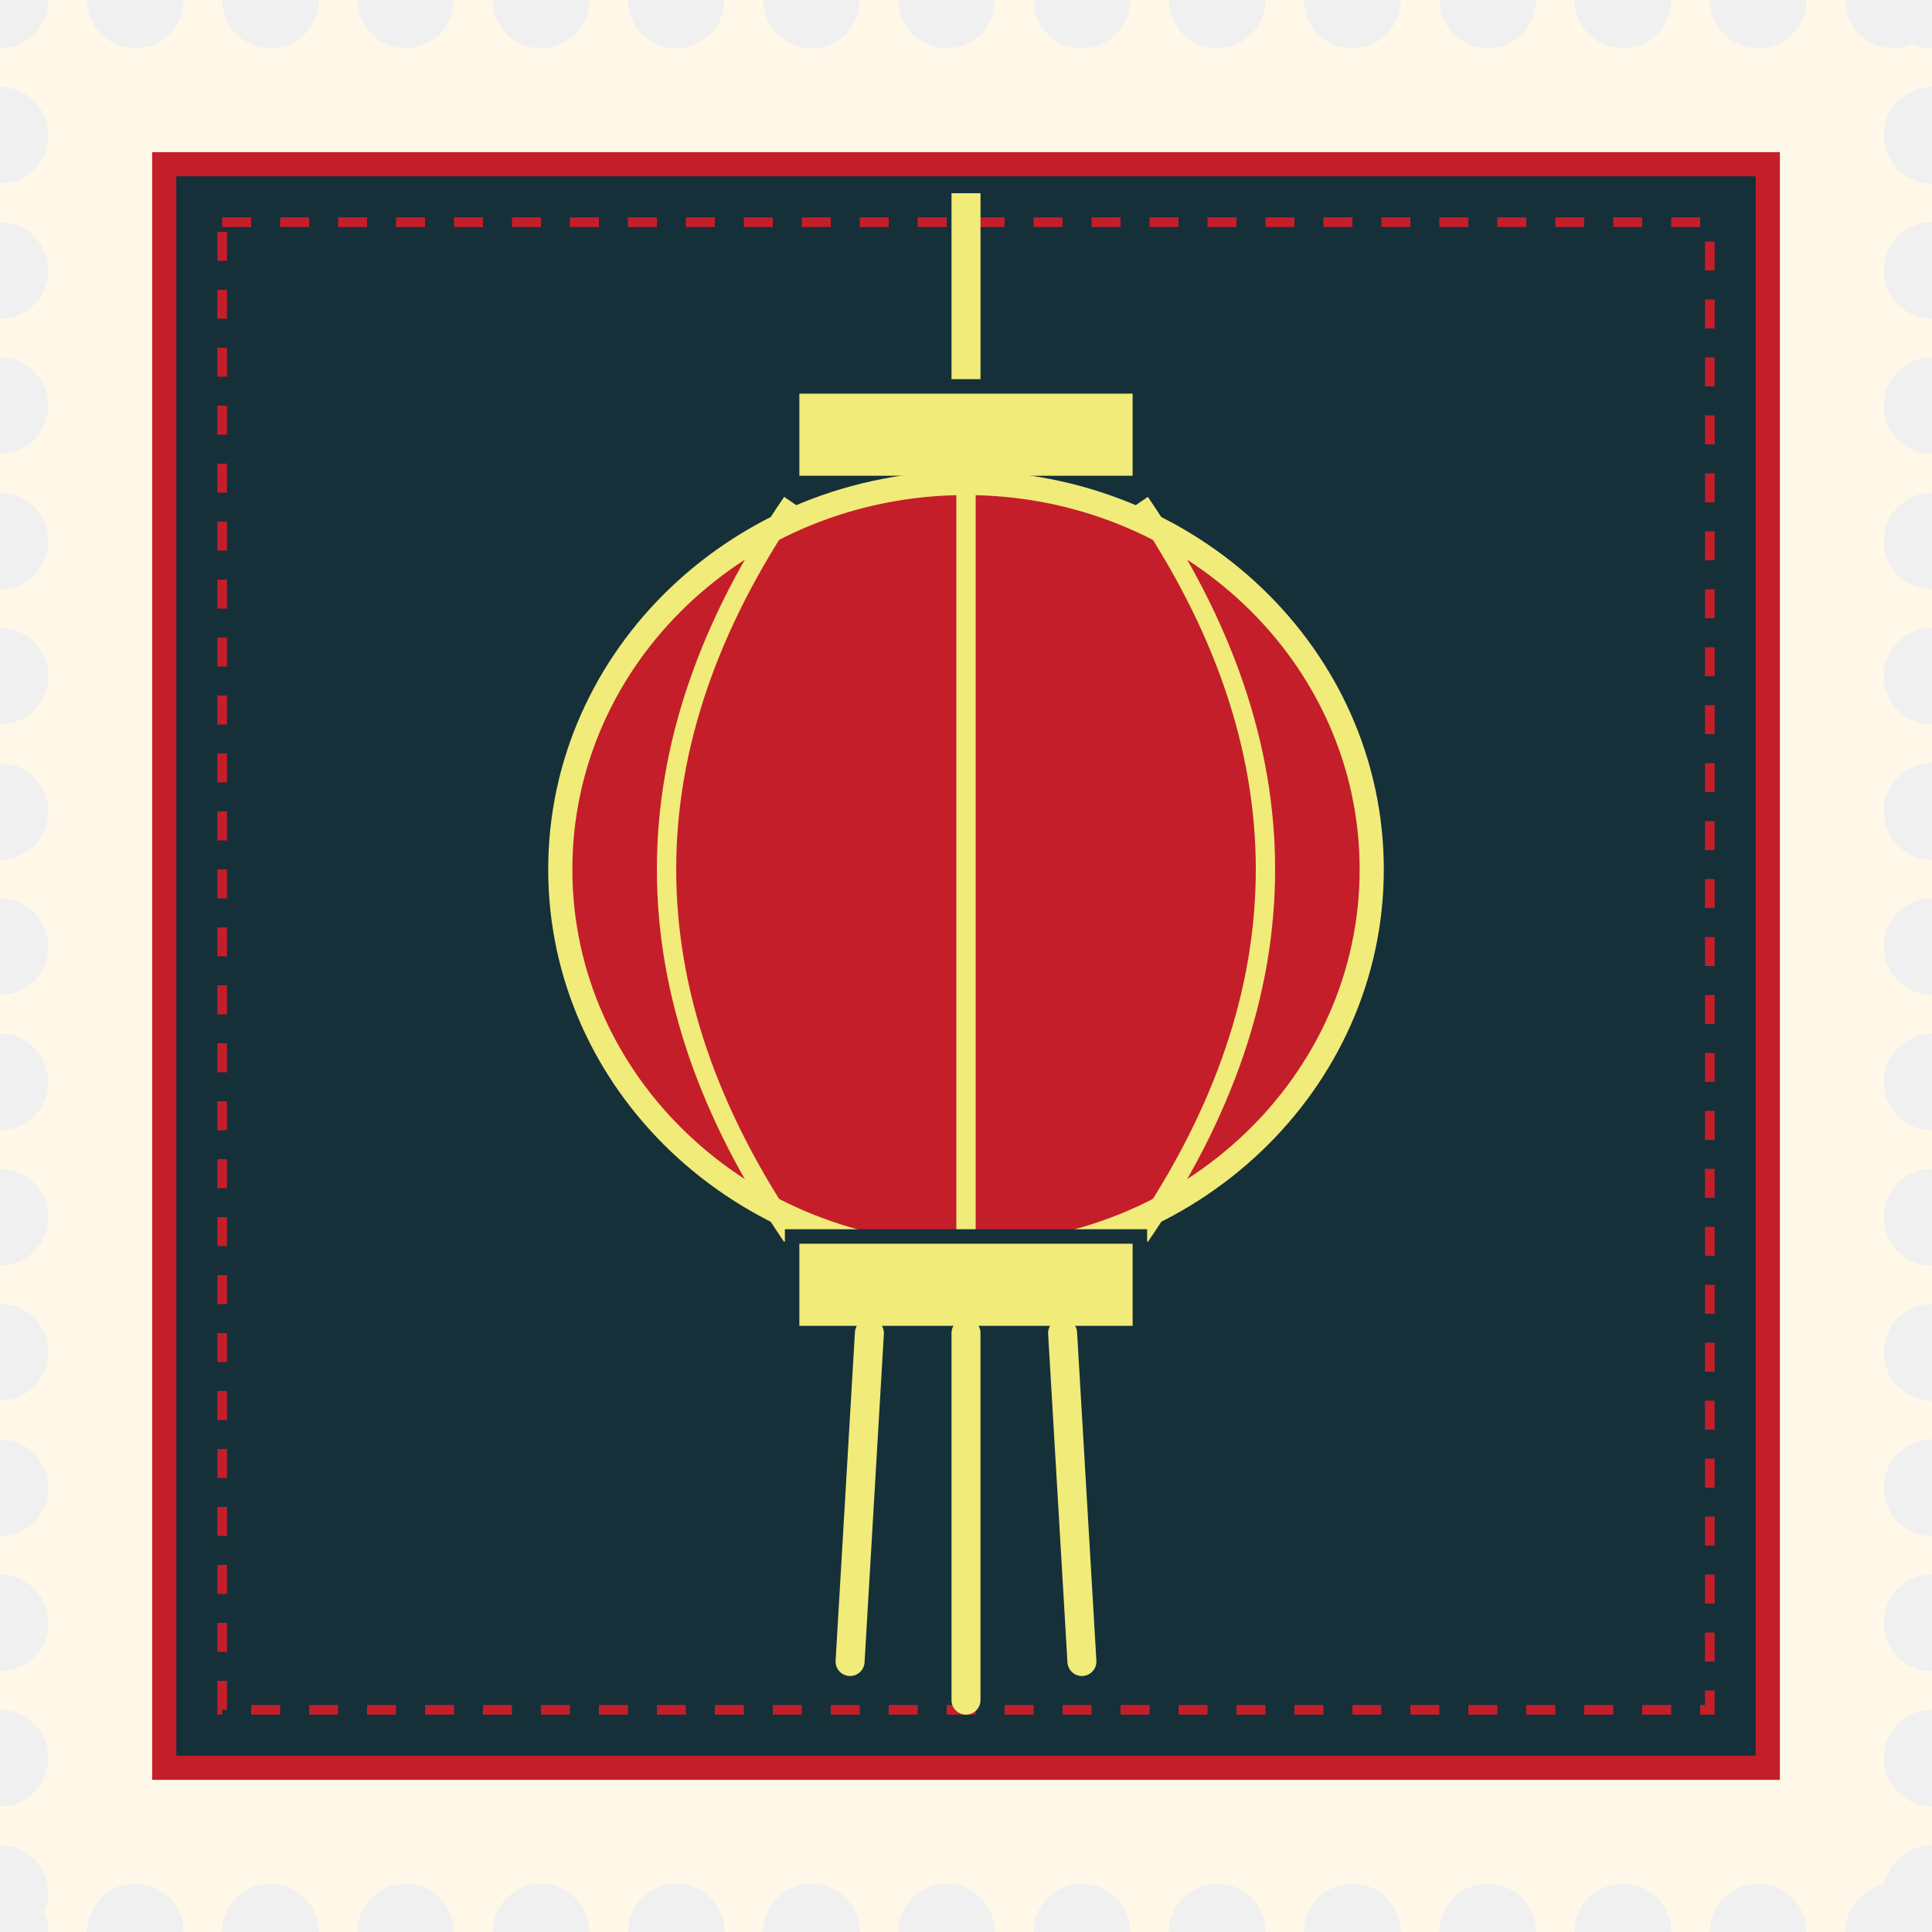
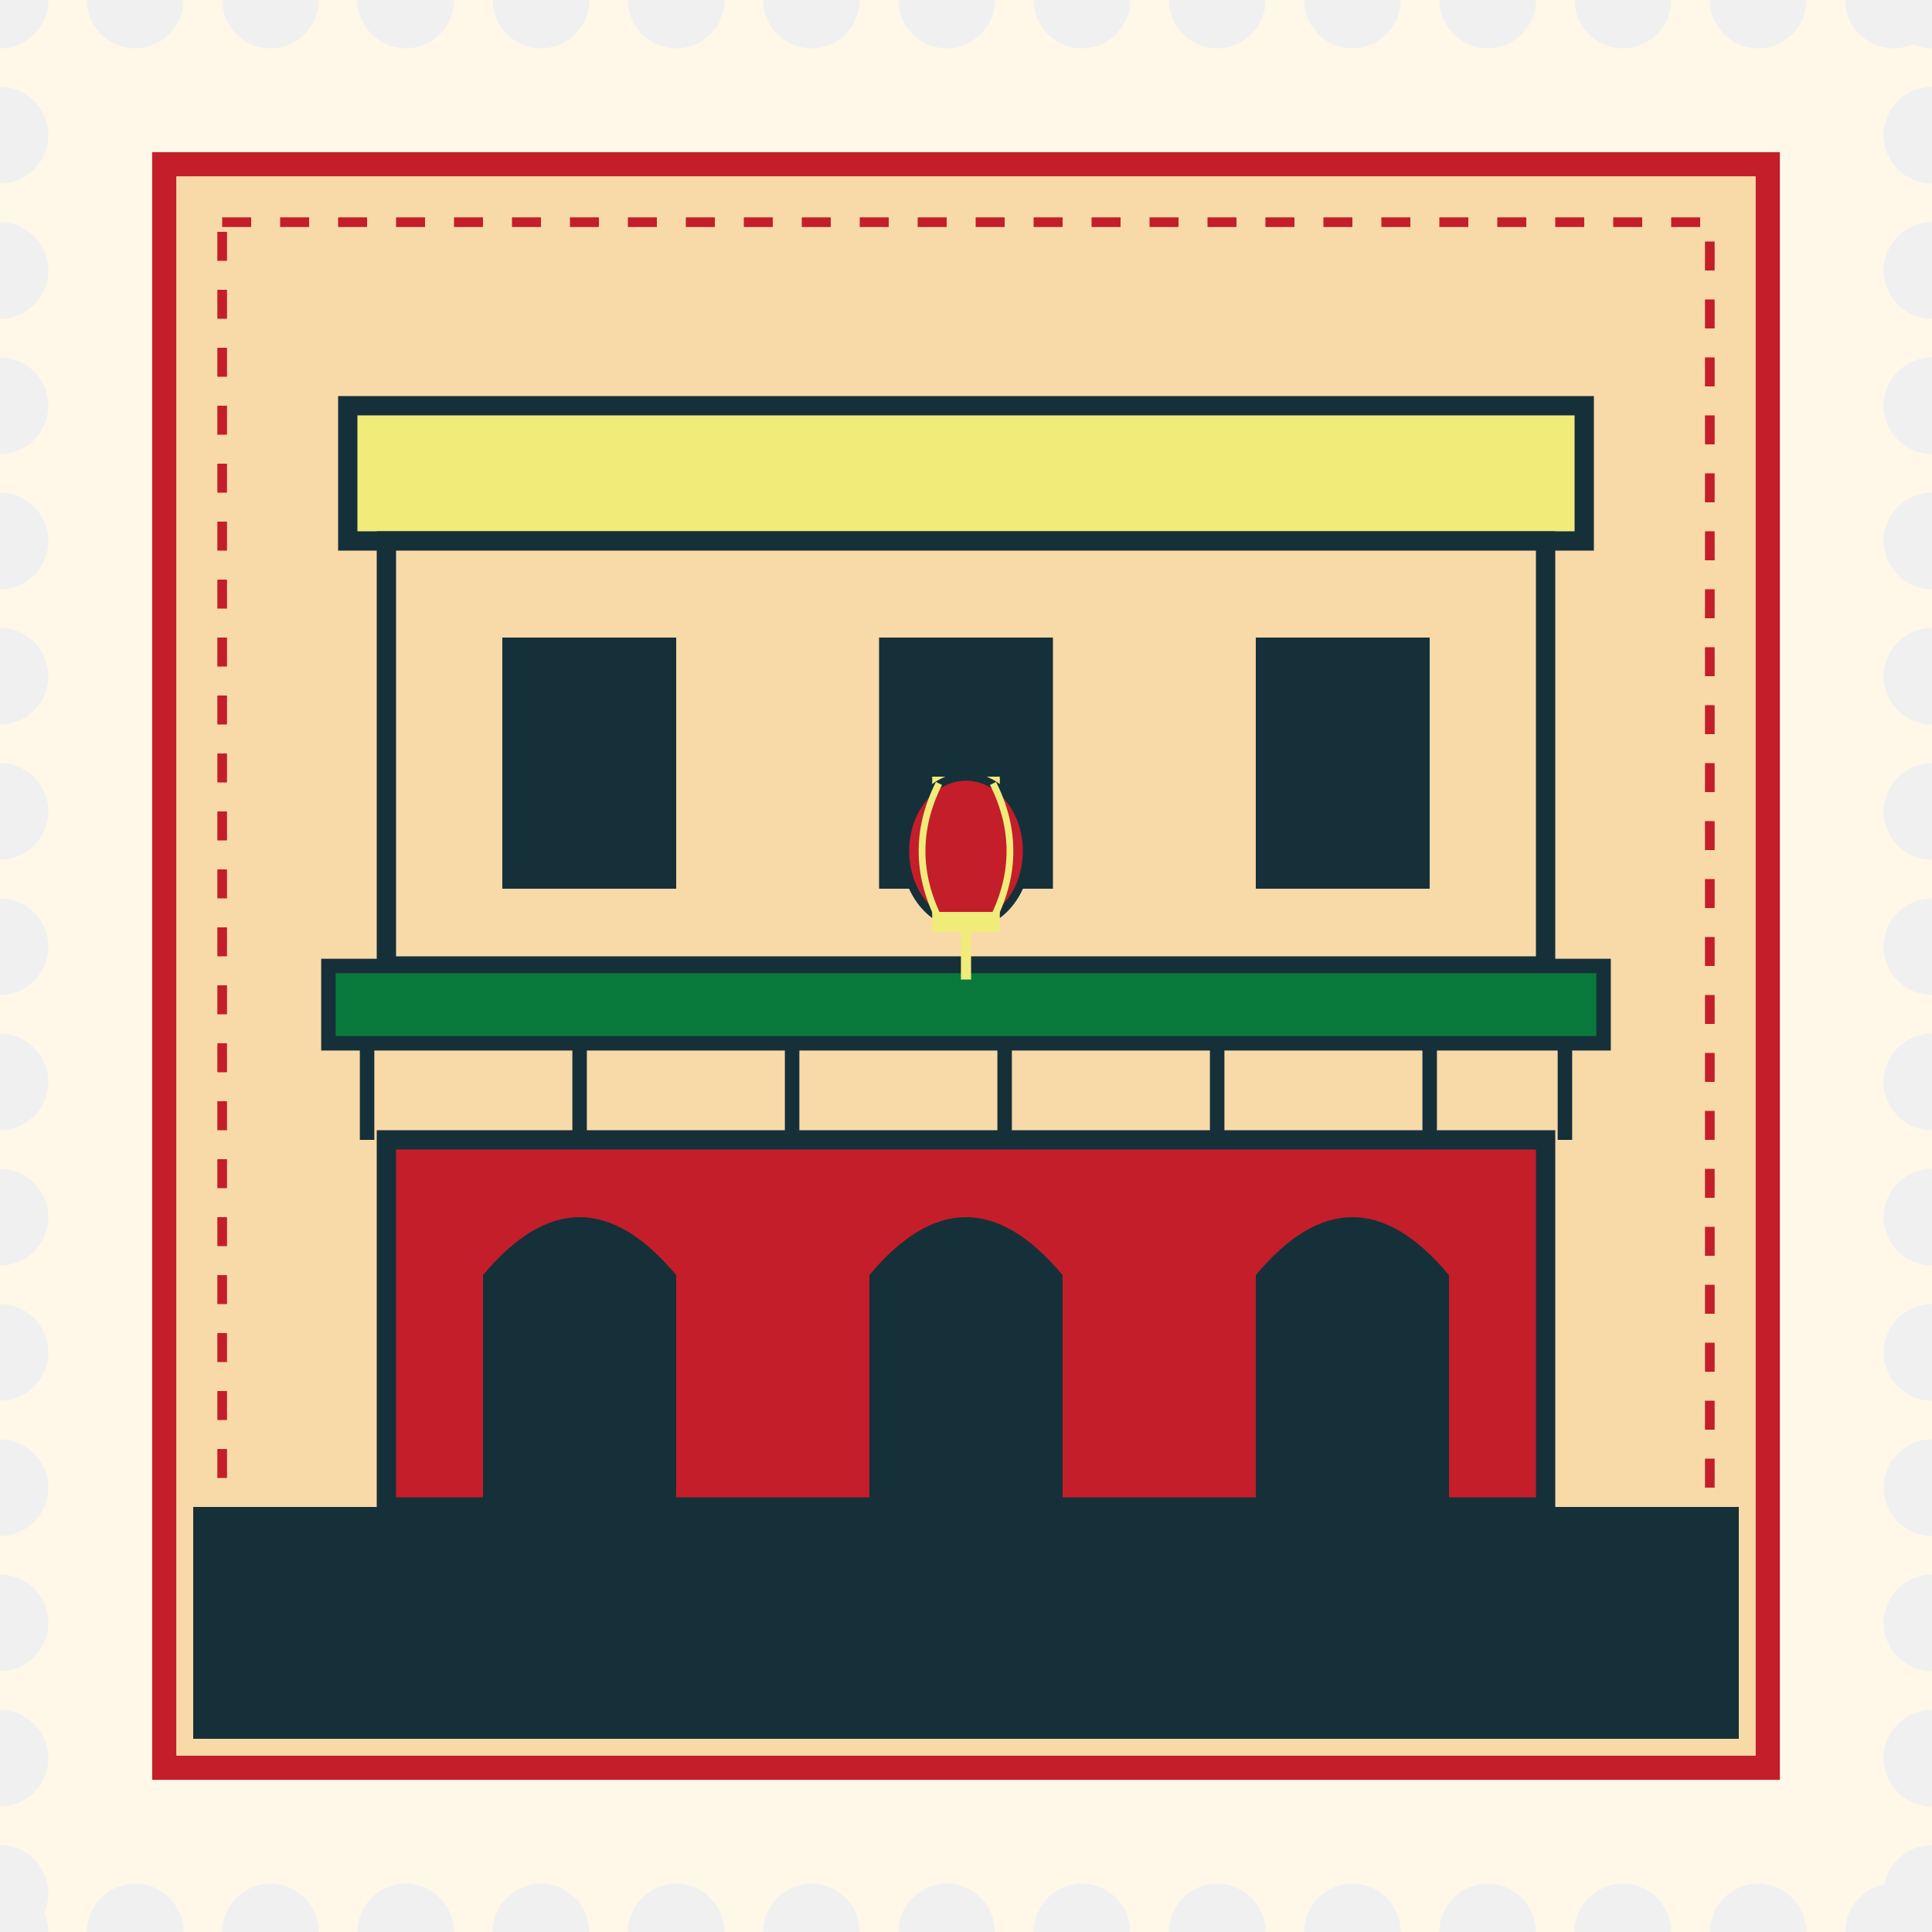
- <svg xmlns="http://www.w3.org/2000/svg" viewBox="0 0 200 200" role="img" aria-label="Paper lantern">
+ <svg xmlns="http://www.w3.org/2000/svg" viewBox="0 0 200 200" role="img" aria-label="Club building">
  <defs>
    <mask id="m">
      <rect width="200" height="200" fill="#fff" />
      <circle cx="0" cy="0" r="5" fill="#000" />
      <circle cx="0" cy="200" r="5" fill="#000" />
      <circle cx="0" cy="0" r="5" fill="#000" />
      <circle cx="200" cy="0" r="5" fill="#000" />
      <circle cx="14" cy="0" r="5" fill="#000" />
      <circle cx="14" cy="200" r="5" fill="#000" />
      <circle cx="0" cy="14" r="5" fill="#000" />
      <circle cx="200" cy="14" r="5" fill="#000" />
      <circle cx="28" cy="0" r="5" fill="#000" />
      <circle cx="28" cy="200" r="5" fill="#000" />
      <circle cx="0" cy="28" r="5" fill="#000" />
      <circle cx="200" cy="28" r="5" fill="#000" />
      <circle cx="42" cy="0" r="5" fill="#000" />
      <circle cx="42" cy="200" r="5" fill="#000" />
      <circle cx="0" cy="42" r="5" fill="#000" />
      <circle cx="200" cy="42" r="5" fill="#000" />
      <circle cx="56" cy="0" r="5" fill="#000" />
      <circle cx="56" cy="200" r="5" fill="#000" />
      <circle cx="0" cy="56" r="5" fill="#000" />
      <circle cx="200" cy="56" r="5" fill="#000" />
      <circle cx="70" cy="0" r="5" fill="#000" />
      <circle cx="70" cy="200" r="5" fill="#000" />
      <circle cx="0" cy="70" r="5" fill="#000" />
      <circle cx="200" cy="70" r="5" fill="#000" />
      <circle cx="84" cy="0" r="5" fill="#000" />
      <circle cx="84" cy="200" r="5" fill="#000" />
      <circle cx="0" cy="84" r="5" fill="#000" />
      <circle cx="200" cy="84" r="5" fill="#000" />
      <circle cx="98" cy="0" r="5" fill="#000" />
      <circle cx="98" cy="200" r="5" fill="#000" />
      <circle cx="0" cy="98" r="5" fill="#000" />
      <circle cx="200" cy="98" r="5" fill="#000" />
      <circle cx="112" cy="0" r="5" fill="#000" />
      <circle cx="112" cy="200" r="5" fill="#000" />
      <circle cx="0" cy="112" r="5" fill="#000" />
      <circle cx="200" cy="112" r="5" fill="#000" />
      <circle cx="126" cy="0" r="5" fill="#000" />
      <circle cx="126" cy="200" r="5" fill="#000" />
      <circle cx="0" cy="126" r="5" fill="#000" />
      <circle cx="200" cy="126" r="5" fill="#000" />
      <circle cx="140" cy="0" r="5" fill="#000" />
      <circle cx="140" cy="200" r="5" fill="#000" />
      <circle cx="0" cy="140" r="5" fill="#000" />
      <circle cx="200" cy="140" r="5" fill="#000" />
      <circle cx="154" cy="0" r="5" fill="#000" />
      <circle cx="154" cy="200" r="5" fill="#000" />
      <circle cx="0" cy="154" r="5" fill="#000" />
      <circle cx="200" cy="154" r="5" fill="#000" />
      <circle cx="168" cy="0" r="5" fill="#000" />
      <circle cx="168" cy="200" r="5" fill="#000" />
      <circle cx="0" cy="168" r="5" fill="#000" />
      <circle cx="200" cy="168" r="5" fill="#000" />
      <circle cx="182" cy="0" r="5" fill="#000" />
      <circle cx="182" cy="200" r="5" fill="#000" />
      <circle cx="0" cy="182" r="5" fill="#000" />
      <circle cx="200" cy="182" r="5" fill="#000" />
      <circle cx="196" cy="0" r="5" fill="#000" />
      <circle cx="196" cy="200" r="5" fill="#000" />
      <circle cx="0" cy="196" r="5" fill="#000" />
      <circle cx="200" cy="196" r="5" fill="#000" />
    </mask>
  </defs>
  <g mask="url(#m)">
    <rect width="200" height="200" fill="#FFF8E8" />
  </g>
-   <rect x="17" y="17" width="166" height="166" fill="#16303A" stroke="#C41E2A" stroke-width="2.5" />
+   <rect x="17" y="17" width="166" height="166" fill="#F8D9A8" stroke="#C41E2A" stroke-width="2.5" />
  <rect x="23" y="23" width="154" height="154" fill="none" stroke="#C41E2A" stroke-width="1" stroke-dasharray="3 3" />
  <g transform="translate(20,20)">
-     <line x1="80" y1="0" x2="80" y2="20" stroke="#F1EB7A" stroke-width="3" />
-     <rect x="62" y="20" width="36" height="10" fill="#F1EB7A" stroke="#16303A" stroke-width="1.5" />
-     <ellipse cx="80" cy="70" rx="42" ry="40" fill="#C41E2A" stroke="#F1EB7A" stroke-width="2.5" />
-     <path d="M62 32 Q36 70 62 108 M80 30 V110 M98 32 Q124 70 98 108" fill="none" stroke="#F1EB7A" stroke-width="2" />
-     <rect x="62" y="108" width="36" height="10" fill="#F1EB7A" stroke="#16303A" stroke-width="1.5" />
-     <g stroke="#F1EB7A" stroke-width="3" stroke-linecap="round">
-       <line x1="70" y1="118" x2="68" y2="152" />
-       <line x1="80" y1="118" x2="80" y2="156" />
-       <line x1="90" y1="118" x2="92" y2="152" />
+     <rect x="0" y="136" width="160" height="24" fill="#16303A" />
+     <rect x="16" y="22" width="128" height="14" fill="#F1EB7A" stroke="#16303A" stroke-width="2" />
+     <rect x="20" y="36" width="120" height="44" fill="#F8D9A8" stroke="#16303A" stroke-width="2" />
+     <g fill="#16303A">
+       <rect x="32" y="46" width="18" height="26" />
+       <rect x="71" y="46" width="18" height="26" />
+       <rect x="110" y="46" width="18" height="26" />
+     </g>
+     <rect x="14" y="80" width="132" height="8" fill="#0A7A3C" stroke="#16303A" stroke-width="1.5" />
+     <g stroke="#16303A" stroke-width="1.5">
+       <path d="M18 88 v10 M40 88 v10 M62 88 v10 M84 88 v10 M106 88 v10 M128 88 v10 M142 88 v10" fill="none" />
+     </g>
+     <rect x="20" y="98" width="120" height="38" fill="#C41E2A" stroke="#16303A" stroke-width="2" />
+     <g fill="#16303A">
+       <path d="M30 136 V112 Q40 100 50 112 V136 Z" />
+       <path d="M70 136 V112 Q80 100 90 112 V136 Z" />
+       <path d="M110 136 V112 Q120 100 130 112 V136 Z" />
+     </g>
+     <g transform="translate(80,66) scale(0.7)">
+       <line x1="0" y1="-14" x2="0" y2="-8" stroke="#16303A" stroke-width="1.5" />
+       <rect x="-5" y="-8" width="10" height="4" fill="#F1EB7A" />
+       <ellipse cx="0" cy="3" rx="9" ry="11" fill="#C41E2A" stroke="#16303A" stroke-width="1.2" />
+       <path d="M-4 -7 Q-9 3 -4 13 M4 -7 Q9 3 4 13" stroke="#F1EB7A" stroke-width="1" fill="none" />
+       <rect x="-5" y="12" width="10" height="3" fill="#F1EB7A" />
+       <line x1="0" y1="15" x2="0" y2="22" stroke="#F1EB7A" stroke-width="1.5" />
    </g>
  </g>
</svg>
